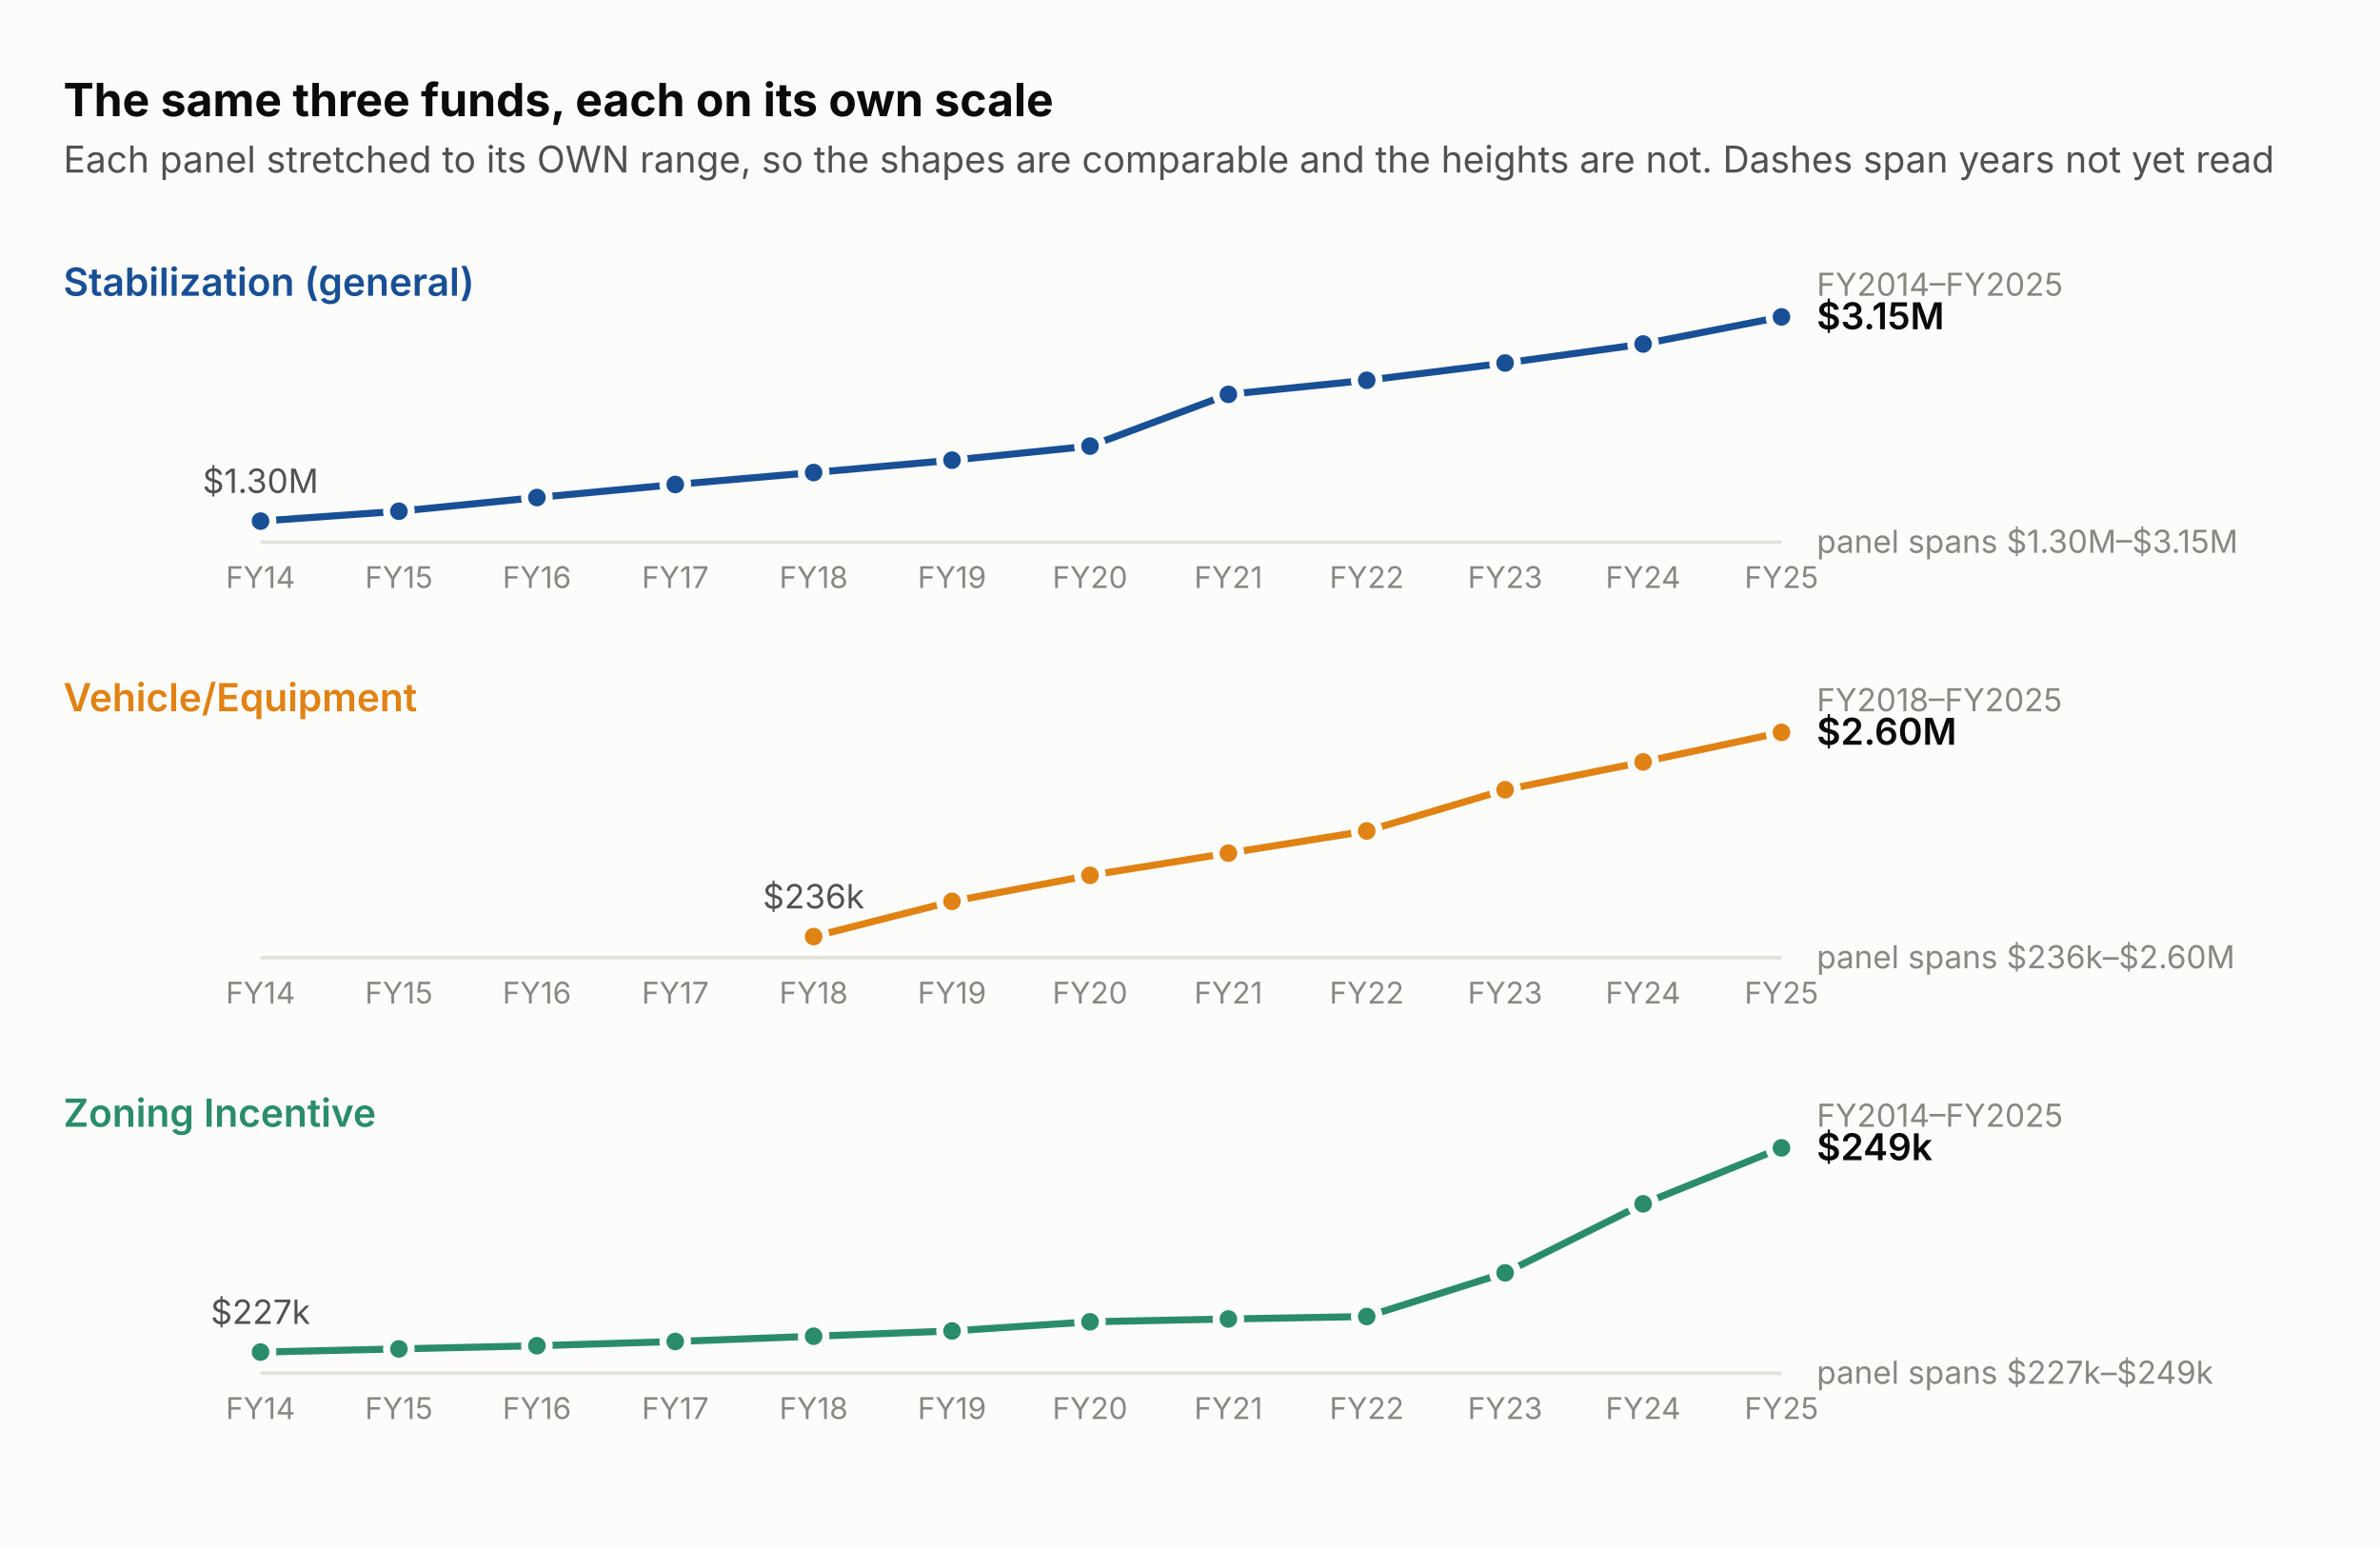
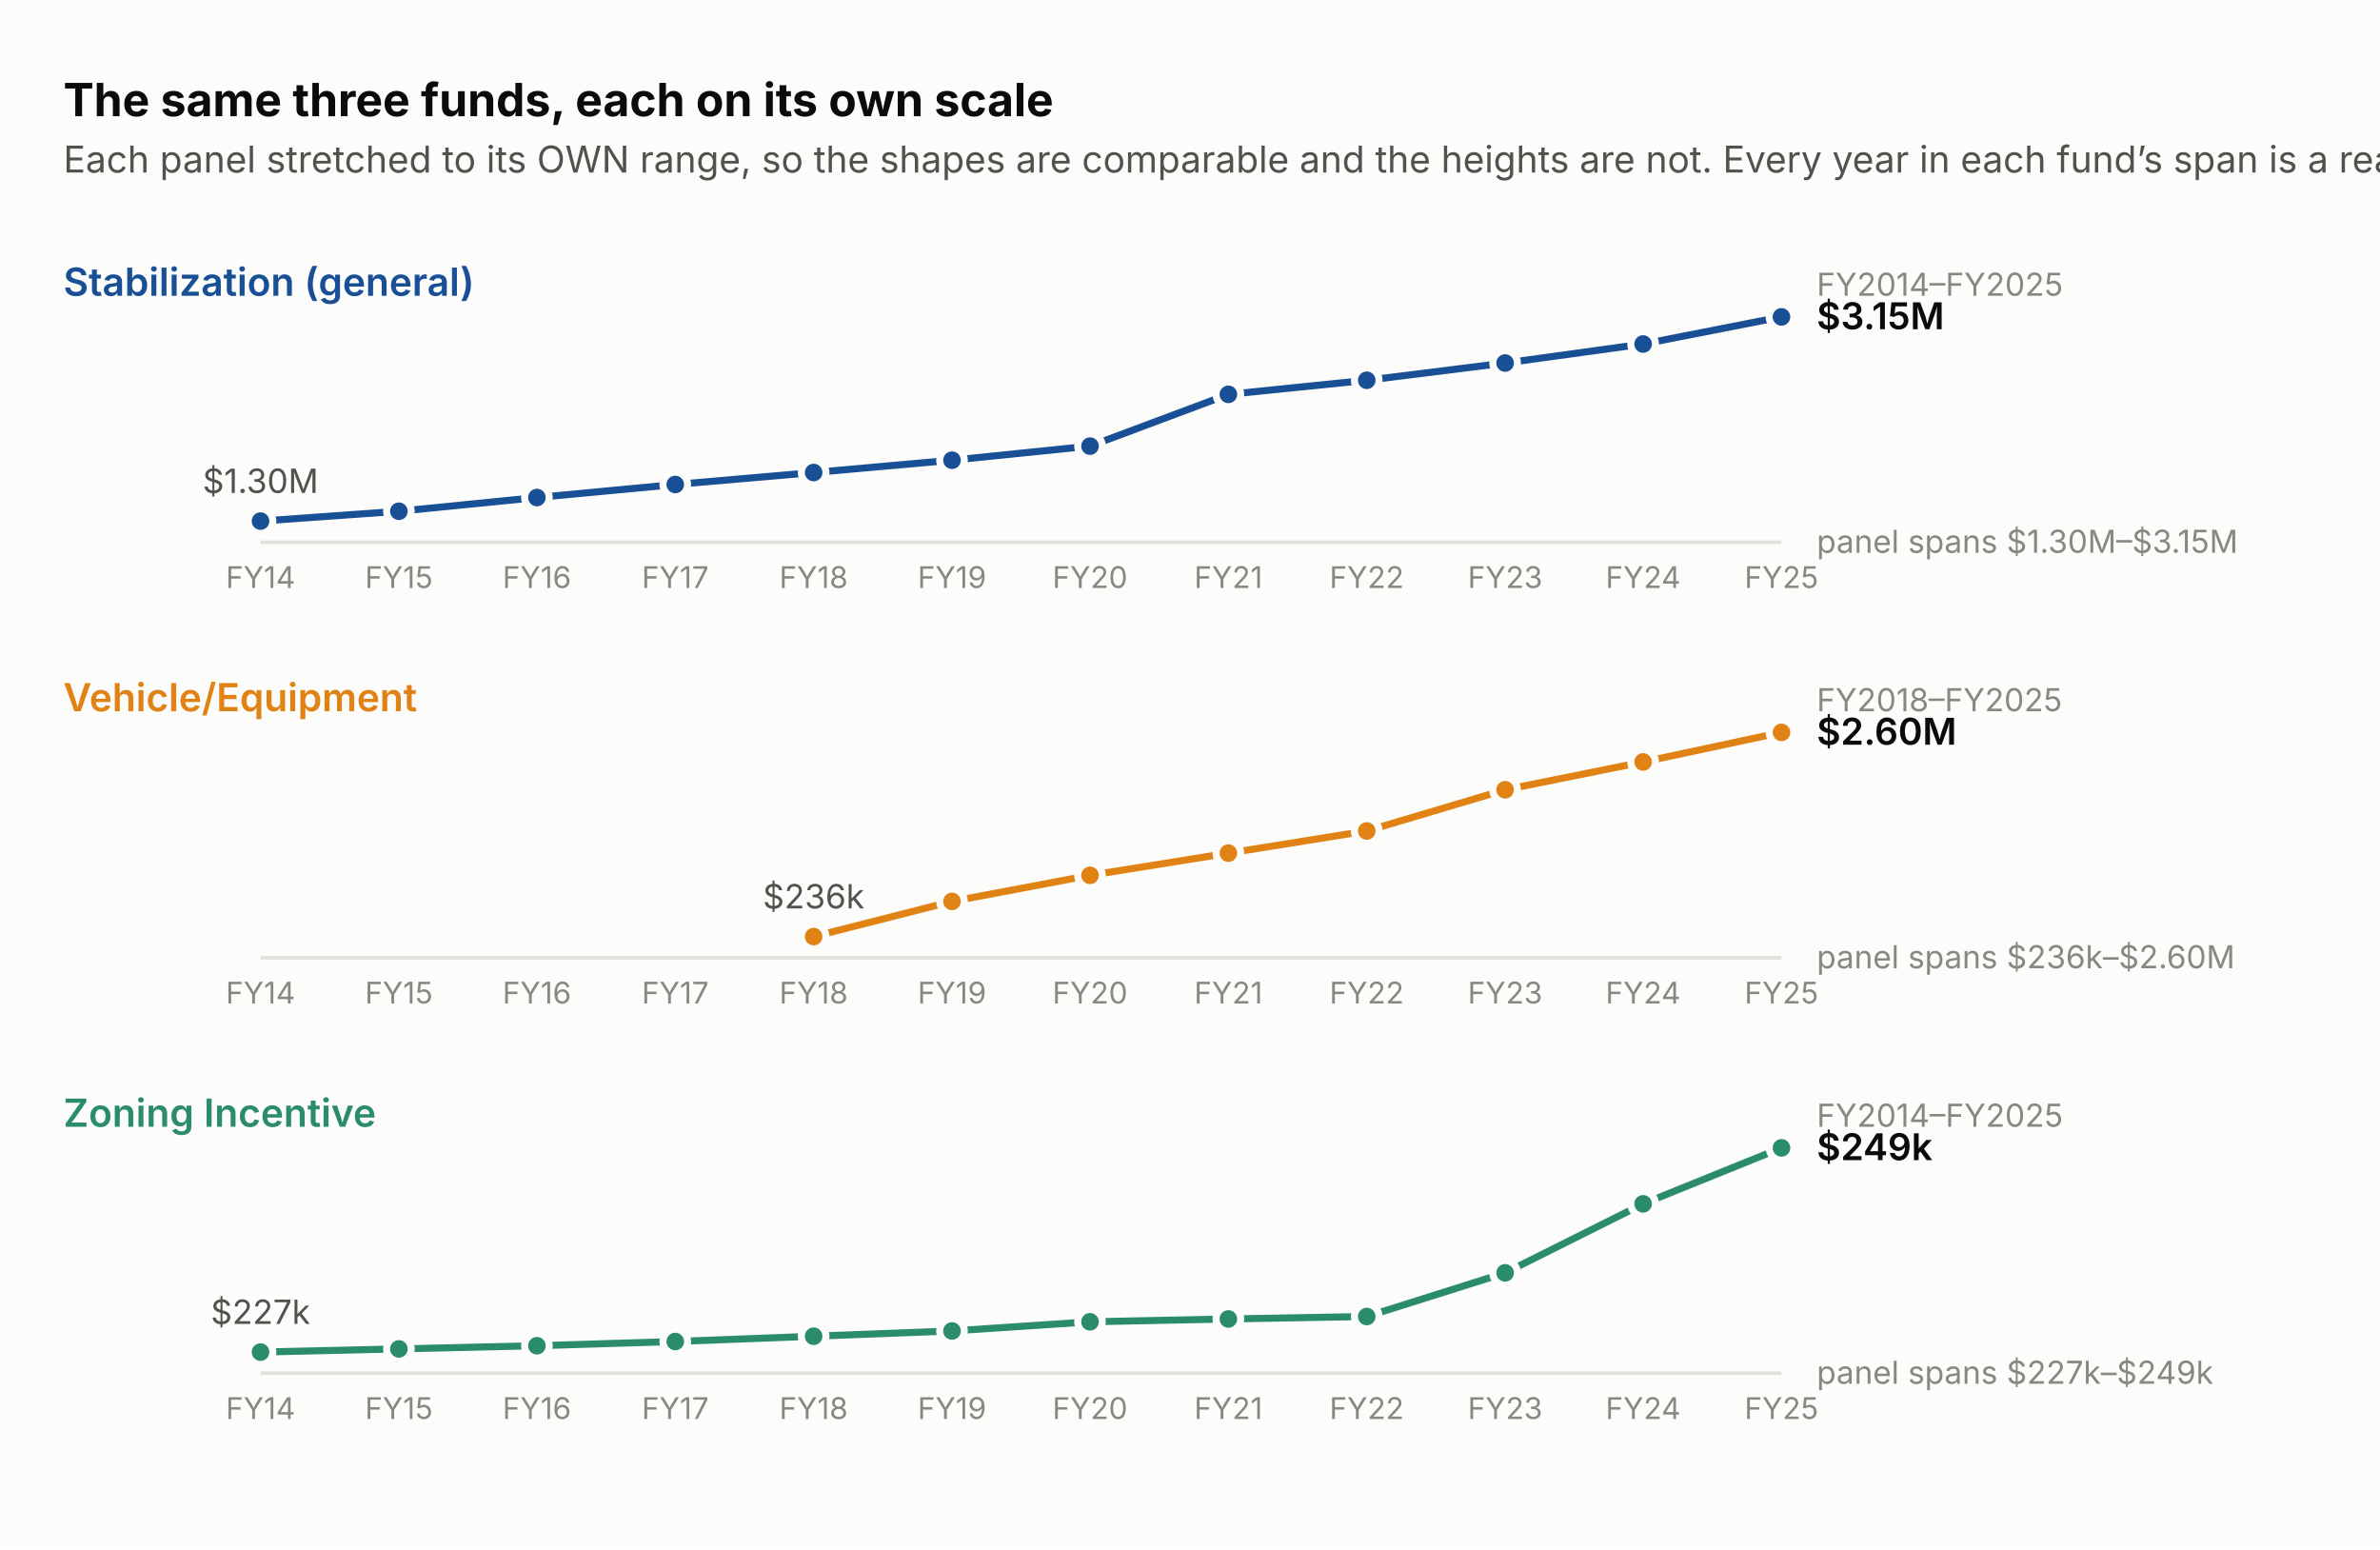
- <svg xmlns="http://www.w3.org/2000/svg" viewBox="0 0 676 440" width="676" height="440" role="img" aria-label="The same three funds, each on its own scale. Each panel stretched to its OWN range, so the shapes are comparable and the heights are not. Dashes span years not yet read" font-family="system-ui, -apple-system, &quot;Segoe UI&quot;, sans-serif">
+ <svg xmlns="http://www.w3.org/2000/svg" viewBox="0 0 676 440" width="676" height="440" role="img" aria-label="The same three funds, each on its own scale. Each panel stretched to its OWN range, so the shapes are comparable and the heights are not. Every year in each fund’s span is a reading — no gaps" font-family="system-ui, -apple-system, &quot;Segoe UI&quot;, sans-serif">
  <rect width="676" height="440" fill="#fcfcfb" />
  <g transform="translate(18,18)">
    <text x="0" y="15" font-size="13" font-weight="700" fill="#0b0b0b">The same three funds, each on its own scale</text>
-     <text x="0" y="31" font-size="10.5" fill="#52514e">Each panel stretched to its OWN range, so the shapes are comparable and the heights are not. Dashes span years not yet read</text>
+     <text x="0" y="31" font-size="10.5" fill="#52514e">Each panel stretched to its OWN range, so the shapes are comparable and the heights are not. Every year in each fund’s span is a reading — no gaps</text>
    <line x1="56" y1="136" x2="488" y2="136" stroke="#e1e0d9" stroke-width="1" />
    <text x="0" y="66" font-size="11" font-weight="600" fill="#184f95">Stabilization (general)</text>
    <line x1="56.0" y1="130.0" x2="95.3" y2="127.2" stroke-width="2" stroke-linecap="round" stroke="#184f95" />
    <line x1="95.3" y1="127.2" x2="134.5" y2="123.3" stroke-width="2" stroke-linecap="round" stroke="#184f95" />
    <line x1="134.5" y1="123.3" x2="173.8" y2="119.6" stroke-width="2" stroke-linecap="round" stroke="#184f95" />
    <line x1="173.8" y1="119.6" x2="213.1" y2="116.2" stroke-width="2" stroke-linecap="round" stroke="#184f95" />
    <line x1="213.1" y1="116.2" x2="252.4" y2="112.7" stroke-width="2" stroke-linecap="round" stroke="#184f95" />
    <line x1="252.4" y1="112.7" x2="291.6" y2="108.7" stroke-width="2" stroke-linecap="round" stroke="#184f95" />
    <line x1="291.6" y1="108.7" x2="330.9" y2="94.0" stroke-width="2" stroke-linecap="round" stroke="#184f95" />
    <line x1="330.9" y1="94.0" x2="370.2" y2="90.0" stroke-width="2" stroke-linecap="round" stroke="#184f95" />
    <line x1="370.2" y1="90.0" x2="409.5" y2="85.1" stroke-width="2" stroke-linecap="round" stroke="#184f95" />
    <line x1="409.5" y1="85.1" x2="448.7" y2="79.7" stroke-width="2" stroke-linecap="round" stroke="#184f95" />
    <line x1="448.7" y1="79.7" x2="488.0" y2="72.0" stroke-width="2" stroke-linecap="round" stroke="#184f95" />
    <circle cx="56.0" cy="130.0" r="3.5" fill="#184f95" stroke="#fcfcfb" stroke-width="2" />
    <circle cx="95.3" cy="127.2" r="3.5" fill="#184f95" stroke="#fcfcfb" stroke-width="2" />
    <circle cx="134.5" cy="123.3" r="3.5" fill="#184f95" stroke="#fcfcfb" stroke-width="2" />
    <circle cx="173.8" cy="119.6" r="3.5" fill="#184f95" stroke="#fcfcfb" stroke-width="2" />
    <circle cx="213.1" cy="116.2" r="3.5" fill="#184f95" stroke="#fcfcfb" stroke-width="2" />
    <circle cx="252.4" cy="112.7" r="3.5" fill="#184f95" stroke="#fcfcfb" stroke-width="2" />
    <circle cx="291.6" cy="108.7" r="3.5" fill="#184f95" stroke="#fcfcfb" stroke-width="2" />
    <circle cx="330.9" cy="94.0" r="3.5" fill="#184f95" stroke="#fcfcfb" stroke-width="2" />
    <circle cx="370.2" cy="90.0" r="3.5" fill="#184f95" stroke="#fcfcfb" stroke-width="2" />
    <circle cx="409.5" cy="85.1" r="3.5" fill="#184f95" stroke="#fcfcfb" stroke-width="2" />
    <circle cx="448.7" cy="79.7" r="3.5" fill="#184f95" stroke="#fcfcfb" stroke-width="2" />
    <circle cx="488.0" cy="72.0" r="3.5" fill="#184f95" stroke="#fcfcfb" stroke-width="2" />
    <text x="56.0" y="122.0" font-size="9.5" text-anchor="middle" fill="#52514e">$1.30M</text>
    <text x="498.0" y="75.5" font-size="10.5" font-weight="600" fill="#0b0b0b">$3.15M</text>
    <text x="498" y="66" font-size="9" fill="#898781">FY2014–FY2025</text>
    <text x="498" y="139" font-size="9" fill="#898781">panel spans $1.30M–$3.15M</text>
    <text x="56.0" y="149" font-size="8.5" text-anchor="middle" fill="#898781">FY14</text>
    <text x="95.3" y="149" font-size="8.5" text-anchor="middle" fill="#898781">FY15</text>
    <text x="134.5" y="149" font-size="8.5" text-anchor="middle" fill="#898781">FY16</text>
    <text x="173.8" y="149" font-size="8.5" text-anchor="middle" fill="#898781">FY17</text>
    <text x="213.1" y="149" font-size="8.5" text-anchor="middle" fill="#898781">FY18</text>
    <text x="252.4" y="149" font-size="8.5" text-anchor="middle" fill="#898781">FY19</text>
    <text x="291.6" y="149" font-size="8.5" text-anchor="middle" fill="#898781">FY20</text>
    <text x="330.9" y="149" font-size="8.5" text-anchor="middle" fill="#898781">FY21</text>
    <text x="370.2" y="149" font-size="8.5" text-anchor="middle" fill="#898781">FY22</text>
    <text x="409.5" y="149" font-size="8.5" text-anchor="middle" fill="#898781">FY23</text>
    <text x="448.7" y="149" font-size="8.5" text-anchor="middle" fill="#898781">FY24</text>
    <text x="488.0" y="149" font-size="8.5" text-anchor="middle" fill="#898781">FY25</text>
    <line x1="56" y1="254" x2="488" y2="254" stroke="#e1e0d9" stroke-width="1" />
    <text x="0" y="184" font-size="11" font-weight="600" fill="#e08214">Vehicle/Equipment</text>
    <line x1="213.1" y1="248.0" x2="252.4" y2="238.0" stroke-width="2" stroke-linecap="round" stroke="#e08214" />
    <line x1="252.4" y1="238.0" x2="291.6" y2="230.6" stroke-width="2" stroke-linecap="round" stroke="#e08214" />
    <line x1="291.6" y1="230.6" x2="330.9" y2="224.3" stroke-width="2" stroke-linecap="round" stroke="#e08214" />
    <line x1="330.9" y1="224.3" x2="370.2" y2="218.0" stroke-width="2" stroke-linecap="round" stroke="#e08214" />
    <line x1="370.2" y1="218.0" x2="409.5" y2="206.3" stroke-width="2" stroke-linecap="round" stroke="#e08214" />
    <line x1="409.5" y1="206.3" x2="448.7" y2="198.4" stroke-width="2" stroke-linecap="round" stroke="#e08214" />
    <line x1="448.7" y1="198.4" x2="488.0" y2="190.0" stroke-width="2" stroke-linecap="round" stroke="#e08214" />
    <circle cx="213.1" cy="248.0" r="3.5" fill="#e08214" stroke="#fcfcfb" stroke-width="2" />
    <circle cx="252.4" cy="238.0" r="3.5" fill="#e08214" stroke="#fcfcfb" stroke-width="2" />
    <circle cx="291.6" cy="230.6" r="3.5" fill="#e08214" stroke="#fcfcfb" stroke-width="2" />
    <circle cx="330.9" cy="224.3" r="3.5" fill="#e08214" stroke="#fcfcfb" stroke-width="2" />
    <circle cx="370.2" cy="218.0" r="3.5" fill="#e08214" stroke="#fcfcfb" stroke-width="2" />
    <circle cx="409.5" cy="206.3" r="3.5" fill="#e08214" stroke="#fcfcfb" stroke-width="2" />
    <circle cx="448.7" cy="198.4" r="3.5" fill="#e08214" stroke="#fcfcfb" stroke-width="2" />
    <circle cx="488.0" cy="190.0" r="3.5" fill="#e08214" stroke="#fcfcfb" stroke-width="2" />
    <text x="213.1" y="240.0" font-size="9.5" text-anchor="middle" fill="#52514e">$236k</text>
    <text x="498.0" y="193.5" font-size="10.5" font-weight="600" fill="#0b0b0b">$2.60M</text>
    <text x="498" y="184" font-size="9" fill="#898781">FY2018–FY2025</text>
    <text x="498" y="257" font-size="9" fill="#898781">panel spans $236k–$2.60M</text>
    <text x="56.0" y="267" font-size="8.5" text-anchor="middle" fill="#898781">FY14</text>
    <text x="95.3" y="267" font-size="8.5" text-anchor="middle" fill="#898781">FY15</text>
    <text x="134.5" y="267" font-size="8.5" text-anchor="middle" fill="#898781">FY16</text>
    <text x="173.8" y="267" font-size="8.5" text-anchor="middle" fill="#898781">FY17</text>
    <text x="213.1" y="267" font-size="8.5" text-anchor="middle" fill="#898781">FY18</text>
    <text x="252.4" y="267" font-size="8.5" text-anchor="middle" fill="#898781">FY19</text>
    <text x="291.6" y="267" font-size="8.5" text-anchor="middle" fill="#898781">FY20</text>
    <text x="330.9" y="267" font-size="8.5" text-anchor="middle" fill="#898781">FY21</text>
    <text x="370.2" y="267" font-size="8.5" text-anchor="middle" fill="#898781">FY22</text>
    <text x="409.5" y="267" font-size="8.5" text-anchor="middle" fill="#898781">FY23</text>
    <text x="448.7" y="267" font-size="8.5" text-anchor="middle" fill="#898781">FY24</text>
    <text x="488.0" y="267" font-size="8.5" text-anchor="middle" fill="#898781">FY25</text>
    <line x1="56" y1="372" x2="488" y2="372" stroke="#e1e0d9" stroke-width="1" />
    <text x="0" y="302" font-size="11" font-weight="600" fill="#2a8c6a">Zoning Incentive</text>
    <line x1="56.0" y1="366.0" x2="95.3" y2="365.1" stroke-width="2" stroke-linecap="round" stroke="#2a8c6a" />
    <line x1="95.3" y1="365.1" x2="134.5" y2="364.2" stroke-width="2" stroke-linecap="round" stroke="#2a8c6a" />
    <line x1="134.5" y1="364.2" x2="173.8" y2="363.0" stroke-width="2" stroke-linecap="round" stroke="#2a8c6a" />
    <line x1="173.8" y1="363.0" x2="213.1" y2="361.5" stroke-width="2" stroke-linecap="round" stroke="#2a8c6a" />
    <line x1="213.1" y1="361.5" x2="252.4" y2="360.0" stroke-width="2" stroke-linecap="round" stroke="#2a8c6a" />
    <line x1="252.4" y1="360.0" x2="291.6" y2="357.4" stroke-width="2" stroke-linecap="round" stroke="#2a8c6a" />
    <line x1="291.6" y1="357.4" x2="330.9" y2="356.6" stroke-width="2" stroke-linecap="round" stroke="#2a8c6a" />
    <line x1="330.9" y1="356.6" x2="370.2" y2="355.9" stroke-width="2" stroke-linecap="round" stroke="#2a8c6a" />
    <line x1="370.2" y1="355.9" x2="409.5" y2="343.5" stroke-width="2" stroke-linecap="round" stroke="#2a8c6a" />
    <line x1="409.5" y1="343.5" x2="448.7" y2="323.9" stroke-width="2" stroke-linecap="round" stroke="#2a8c6a" />
    <line x1="448.7" y1="323.9" x2="488.0" y2="308.0" stroke-width="2" stroke-linecap="round" stroke="#2a8c6a" />
    <circle cx="56.0" cy="366.0" r="3.5" fill="#2a8c6a" stroke="#fcfcfb" stroke-width="2" />
    <circle cx="95.3" cy="365.1" r="3.5" fill="#2a8c6a" stroke="#fcfcfb" stroke-width="2" />
    <circle cx="134.5" cy="364.2" r="3.5" fill="#2a8c6a" stroke="#fcfcfb" stroke-width="2" />
    <circle cx="173.8" cy="363.0" r="3.5" fill="#2a8c6a" stroke="#fcfcfb" stroke-width="2" />
    <circle cx="213.1" cy="361.5" r="3.5" fill="#2a8c6a" stroke="#fcfcfb" stroke-width="2" />
    <circle cx="252.4" cy="360.0" r="3.5" fill="#2a8c6a" stroke="#fcfcfb" stroke-width="2" />
    <circle cx="291.6" cy="357.4" r="3.5" fill="#2a8c6a" stroke="#fcfcfb" stroke-width="2" />
    <circle cx="330.9" cy="356.6" r="3.5" fill="#2a8c6a" stroke="#fcfcfb" stroke-width="2" />
    <circle cx="370.2" cy="355.9" r="3.5" fill="#2a8c6a" stroke="#fcfcfb" stroke-width="2" />
    <circle cx="409.5" cy="343.5" r="3.5" fill="#2a8c6a" stroke="#fcfcfb" stroke-width="2" />
    <circle cx="448.7" cy="323.9" r="3.5" fill="#2a8c6a" stroke="#fcfcfb" stroke-width="2" />
    <circle cx="488.0" cy="308.0" r="3.5" fill="#2a8c6a" stroke="#fcfcfb" stroke-width="2" />
    <text x="56.0" y="358.0" font-size="9.5" text-anchor="middle" fill="#52514e">$227k</text>
    <text x="498.0" y="311.5" font-size="10.5" font-weight="600" fill="#0b0b0b">$249k</text>
    <text x="498" y="302" font-size="9" fill="#898781">FY2014–FY2025</text>
    <text x="498" y="375" font-size="9" fill="#898781">panel spans $227k–$249k</text>
    <text x="56.0" y="385" font-size="8.5" text-anchor="middle" fill="#898781">FY14</text>
    <text x="95.3" y="385" font-size="8.5" text-anchor="middle" fill="#898781">FY15</text>
    <text x="134.5" y="385" font-size="8.5" text-anchor="middle" fill="#898781">FY16</text>
    <text x="173.8" y="385" font-size="8.5" text-anchor="middle" fill="#898781">FY17</text>
    <text x="213.1" y="385" font-size="8.5" text-anchor="middle" fill="#898781">FY18</text>
    <text x="252.4" y="385" font-size="8.5" text-anchor="middle" fill="#898781">FY19</text>
    <text x="291.6" y="385" font-size="8.5" text-anchor="middle" fill="#898781">FY20</text>
    <text x="330.9" y="385" font-size="8.5" text-anchor="middle" fill="#898781">FY21</text>
    <text x="370.2" y="385" font-size="8.5" text-anchor="middle" fill="#898781">FY22</text>
    <text x="409.5" y="385" font-size="8.5" text-anchor="middle" fill="#898781">FY23</text>
    <text x="448.7" y="385" font-size="8.5" text-anchor="middle" fill="#898781">FY24</text>
    <text x="488.0" y="385" font-size="8.5" text-anchor="middle" fill="#898781">FY25</text>
  </g>
</svg>
